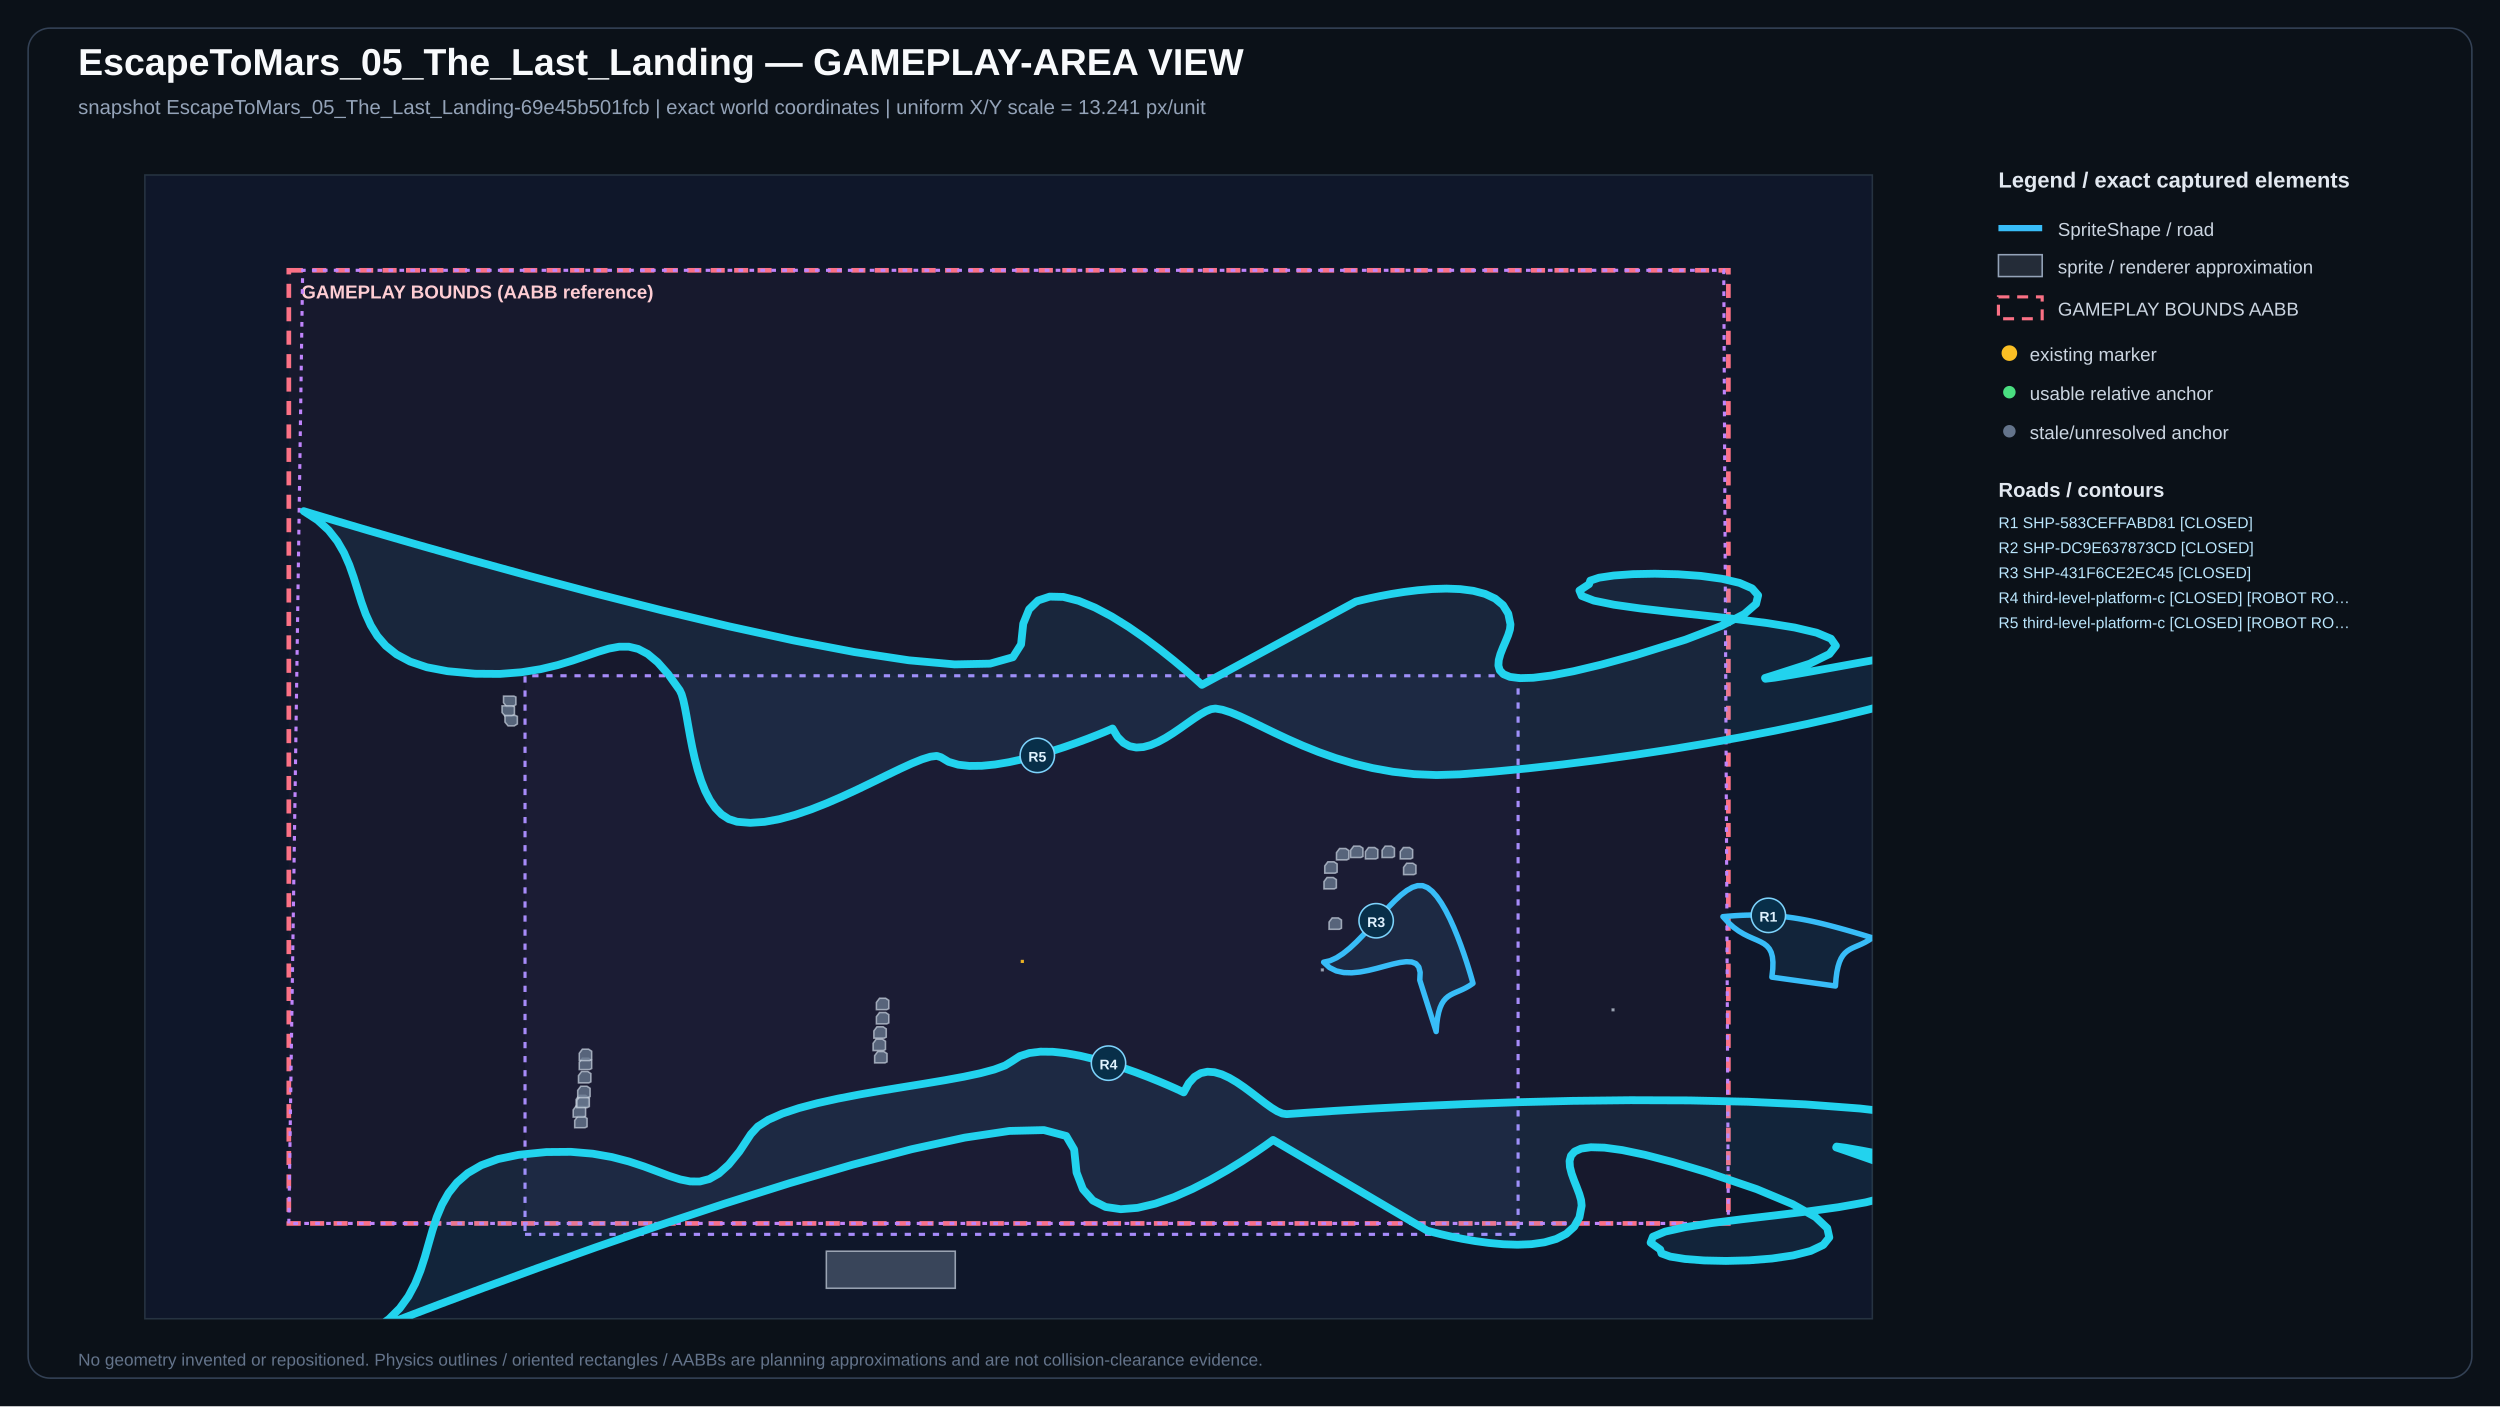
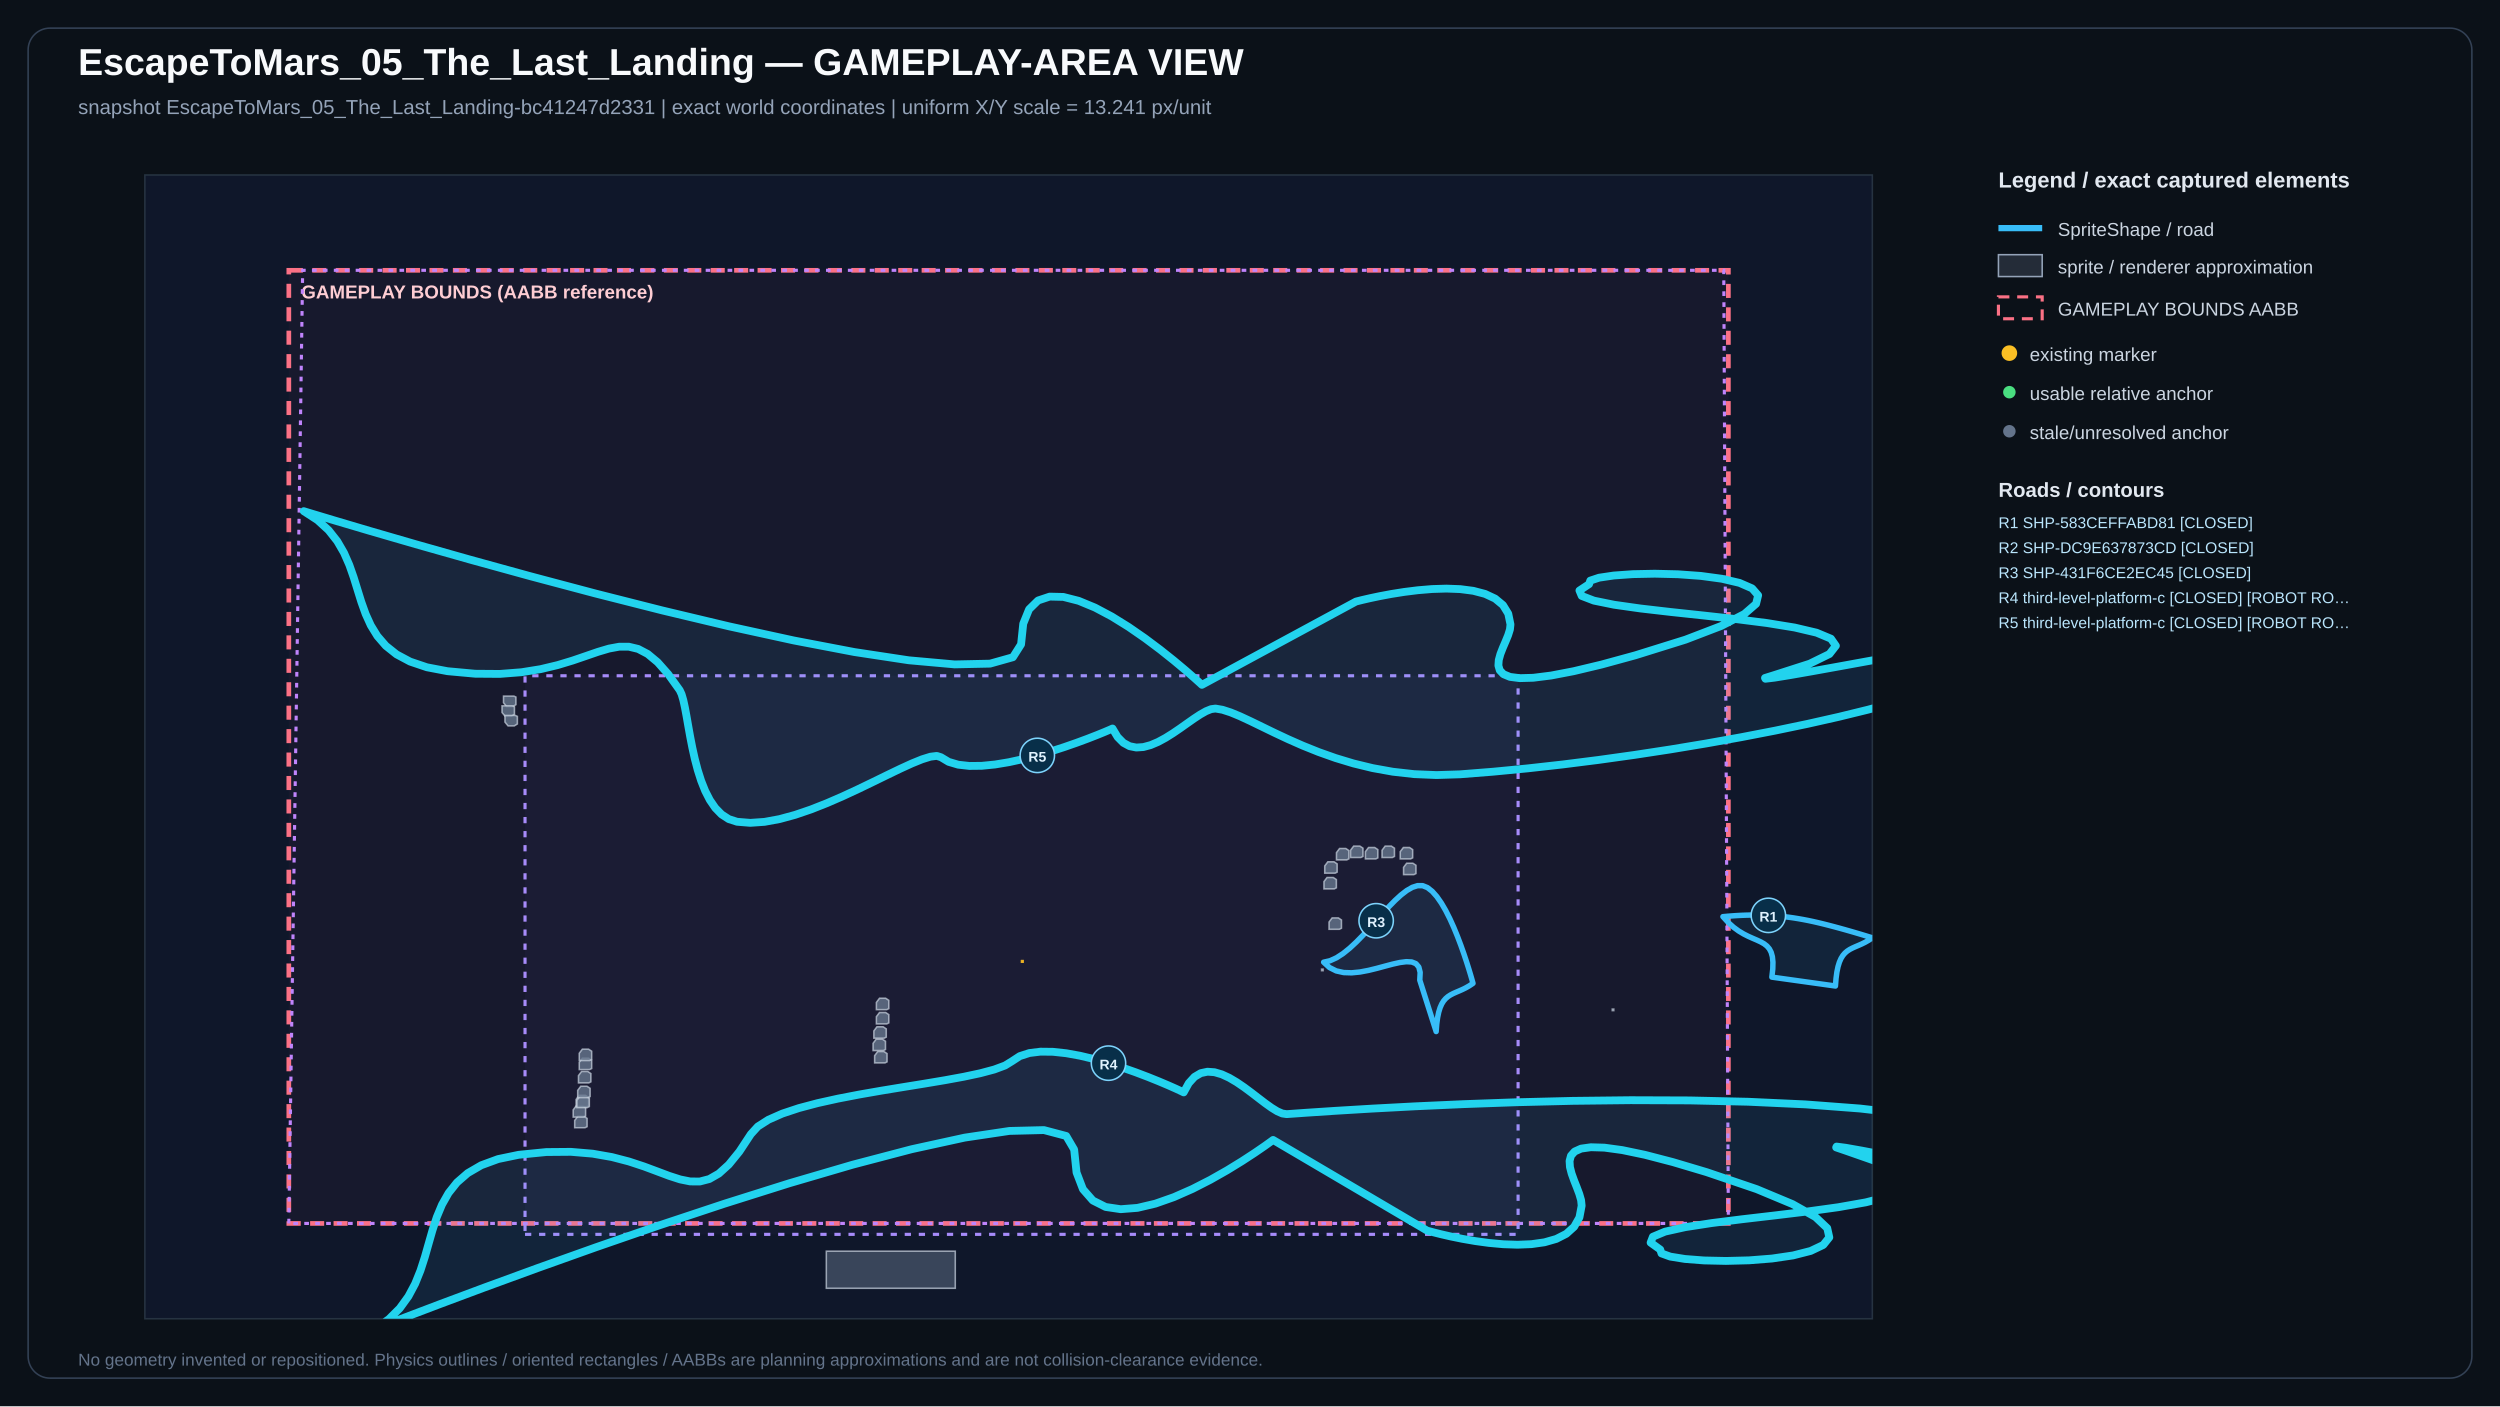
<svg xmlns="http://www.w3.org/2000/svg" viewBox="0 0 1600 900">
  <rect width="1600" height="900" fill="#0b1118" />
  <rect x="18" y="18" width="1564" height="864" rx="14" fill="none" stroke="#334155" />
  <text x="50" y="48" fill="#f8fafc" font-size="24" font-family="Arial,sans-serif" font-weight="700">EscapeToMars_05_The_Last_Landing — GAMEPLAY-AREA VIEW</text>
-   <text x="50" y="73" fill="#94a3b8" font-size="13" font-family="Arial,sans-serif">snapshot EscapeToMars_05_The_Last_Landing-69e45b501fcb | exact world coordinates | uniform X/Y scale = 13.241 px/unit</text>
+   <text x="50" y="73" fill="#94a3b8" font-size="13" font-family="Arial,sans-serif">snapshot EscapeToMars_05_The_Last_Landing-bc41247d2331 | exact world coordinates | uniform X/Y scale = 13.241 px/unit</text>
  <rect x="92.712" y="112" width="1105.576" height="732" fill="#0f172a" stroke="#263341" />
  <defs>
    <clipPath id="plotClip">
      <rect x="92.712" y="112" width="1105.576" height="732" />
    </clipPath>
  </defs>
  <g clip-path="url(#plotClip)">
    <rect x="184.844" y="173" width="921.313" height="610" fill="#fb7185" fill-opacity="0.035" stroke="#fb7185" stroke-width="3" stroke-dasharray="9 6" />
    <text x="192.844" y="191" fill="#fecdd3" font-size="12" font-family="Arial,sans-serif" font-weight="700">GAMEPLAY BOUNDS (AABB reference)</text>
    <polygon points="184.844,783 193.702,173 1103.204,173 1106.156,783" fill="none" stroke="#c084fc" stroke-width="2" stroke-dasharray="3 4" />
    <polygon points="336.018,789.991 971.577,789.991 971.577,432.489 336.018,432.489" fill="#a78bfa" fill-opacity="0.035" stroke="#a78bfa" stroke-width="2" stroke-dasharray="4 5" />
    <polygon points="1422.255,972.892 1422.255,996.63 1504.791,996.63 1504.791,972.892" fill="#64748b" fill-opacity="0.22" stroke="#cbd5e1" stroke-opacity="0.7" stroke-width="1" />
    <polygon points="324.233,452.185 322.247,449.752 322.247,445.495 328.868,445.495 330.192,446.103 330.192,450.969 328.206,452.185" fill="#64748b" fill-opacity="0.82" stroke="#cbd5e1" stroke-opacity="0.7" stroke-width="1" />
    <polygon points="323.281,458.415 321.295,455.982 321.295,451.725 327.915,451.725 329.24,452.333 329.24,457.199 327.253,458.415" fill="#64748b" fill-opacity="0.82" stroke="#cbd5e1" stroke-opacity="0.7" stroke-width="1" />
    <polygon points="325.159,464.565 323.173,462.132 323.173,457.875 329.793,457.875 331.117,458.484 331.117,463.349 329.131,464.565" fill="#64748b" fill-opacity="0.82" stroke="#cbd5e1" stroke-opacity="0.7" stroke-width="1" />
    <polygon points="369.782,714.452 367.796,717.1 367.796,721.734 374.416,721.734 375.74,721.072 375.74,715.776 373.754,714.452" fill="#64748b" fill-opacity="0.82" stroke="#cbd5e1" stroke-opacity="0.7" stroke-width="1" />
    <polygon points="368.83,707.67 366.843,710.318 366.843,714.952 373.464,714.952 374.788,714.29 374.788,708.994 372.802,707.67" fill="#64748b" fill-opacity="0.82" stroke="#cbd5e1" stroke-opacity="0.7" stroke-width="1" />
    <polygon points="561.249,657.151 559.263,659.8 559.263,664.434 565.884,664.434 567.208,663.772 567.208,658.475 565.222,657.151" fill="#64748b" fill-opacity="0.82" stroke="#cbd5e1" stroke-opacity="0.7" stroke-width="1" />
    <polygon points="562.877,648.022 560.891,650.67 560.891,655.304 567.511,655.304 568.835,654.642 568.835,649.346 566.849,648.022" fill="#64748b" fill-opacity="0.82" stroke="#cbd5e1" stroke-opacity="0.7" stroke-width="1" />
    <polygon points="562.877,638.892 560.891,641.54 560.891,646.174 567.511,646.174 568.835,645.512 568.835,640.216 566.849,638.892" fill="#64748b" fill-opacity="0.82" stroke="#cbd5e1" stroke-opacity="0.7" stroke-width="1" />
    <polygon points="852.571,587.461 850.585,590.109 850.585,594.743 857.205,594.743 858.529,594.081 858.529,588.785 856.543,587.461" fill="#64748b" fill-opacity="0.82" stroke="#cbd5e1" stroke-opacity="0.7" stroke-width="1" />
    <polygon points="849.316,561.593 847.33,564.241 847.33,568.875 853.95,568.875 855.274,568.213 855.274,562.917 853.288,561.593" fill="#64748b" fill-opacity="0.82" stroke="#cbd5e1" stroke-opacity="0.7" stroke-width="1" />
    <polygon points="849.817,551.55 847.831,554.198 847.831,558.832 854.451,558.832 855.775,558.17 855.775,552.874 853.789,551.55" fill="#64748b" fill-opacity="0.82" stroke="#cbd5e1" stroke-opacity="0.7" stroke-width="1" />
    <polygon points="857.328,543.029 855.342,545.677 855.342,550.311 861.962,550.311 863.287,549.649 863.287,544.353 861.3,543.029" fill="#64748b" fill-opacity="0.82" stroke="#cbd5e1" stroke-opacity="0.7" stroke-width="1" />
    <polygon points="866.342,541.507 864.356,544.155 864.356,548.79 870.976,548.79 872.3,548.128 872.3,542.831 870.314,541.507" fill="#64748b" fill-opacity="0.82" stroke="#cbd5e1" stroke-opacity="0.7" stroke-width="1" />
    <polygon points="875.857,542.42 873.871,545.068 873.871,549.703 880.491,549.703 881.815,549.041 881.815,543.744 879.829,542.42" fill="#64748b" fill-opacity="0.82" stroke="#cbd5e1" stroke-opacity="0.7" stroke-width="1" />
    <polygon points="886.498,541.507 884.512,544.155 884.512,548.79 891.132,548.79 892.456,548.128 892.456,542.831 890.47,541.507" fill="#64748b" fill-opacity="0.82" stroke="#cbd5e1" stroke-opacity="0.7" stroke-width="1" />
    <polygon points="370.707,700.974 368.721,703.623 368.721,708.257 375.342,708.257 376.666,707.595 376.666,702.299 374.68,700.974" fill="#64748b" fill-opacity="0.82" stroke="#cbd5e1" stroke-opacity="0.7" stroke-width="1" />
    <polygon points="898.141,542.42 896.155,545.068 896.155,549.703 902.775,549.703 904.099,549.041 904.099,543.744 902.113,542.42" fill="#64748b" fill-opacity="0.82" stroke="#cbd5e1" stroke-opacity="0.7" stroke-width="1" />
    <polygon points="900.269,552.463 898.283,555.111 898.283,559.745 904.903,559.745 906.227,559.083 906.227,553.787 904.241,552.463" fill="#64748b" fill-opacity="0.82" stroke="#cbd5e1" stroke-opacity="0.7" stroke-width="1" />
    <polygon points="371.208,701.583 369.222,704.231 369.222,708.866 375.842,708.866 377.167,708.203 377.167,702.907 375.18,701.583" fill="#64748b" fill-opacity="0.82" stroke="#cbd5e1" stroke-opacity="0.7" stroke-width="1" />
    <polygon points="371.709,695.192 369.723,697.84 369.723,702.475 376.343,702.475 377.667,701.813 377.667,696.516 375.681,695.192" fill="#64748b" fill-opacity="0.82" stroke="#cbd5e1" stroke-opacity="0.7" stroke-width="1" />
    <polygon points="372.21,685.758 370.224,688.406 370.224,693.041 376.844,693.041 378.168,692.378 378.168,687.082 376.182,685.758" fill="#64748b" fill-opacity="0.82" stroke="#cbd5e1" stroke-opacity="0.7" stroke-width="1" />
    <polygon points="372.71,677.237 370.724,679.885 370.724,684.519 377.345,684.519 378.669,683.857 378.669,678.561 376.683,677.237" fill="#64748b" fill-opacity="0.82" stroke="#cbd5e1" stroke-opacity="0.7" stroke-width="1" />
    <polygon points="372.71,671.455 370.724,674.103 370.724,678.737 377.345,678.737 378.669,678.075 378.669,672.779 376.683,671.455" fill="#64748b" fill-opacity="0.82" stroke="#cbd5e1" stroke-opacity="0.7" stroke-width="1" />
    <polygon points="561.75,672.976 559.764,675.625 559.764,680.259 566.385,680.259 567.709,679.597 567.709,674.3 565.722,672.976" fill="#64748b" fill-opacity="0.82" stroke="#cbd5e1" stroke-opacity="0.7" stroke-width="1" />
    <polygon points="560.749,665.064 558.763,667.712 558.763,672.346 565.383,672.346 566.707,671.684 566.707,666.388 564.721,665.064" fill="#64748b" fill-opacity="0.82" stroke="#cbd5e1" stroke-opacity="0.7" stroke-width="1" />
    <polygon points="2376.267,820.341 2378.896,819.108 2379.312,816.72 2380.396,814.322 2380.882,813.917 2384.165,812.278 2387.877,808.647 2389.873,808.417 2394.944,810.123 2395.974,810.9 2399.132,810.453 2399.668,811.437 2400.225,813.016 2402.839,811.387 2406.768,809.142 2410.405,808.092 2414.39,807.433 2416.227,807.404 2416.923,808.187 2417.459,809.171 2417.398,812.148 2417.962,813.925 2419.556,816.48 2422.61,817.82 2424.148,818.788 2424.841,838.224 2372.591,839.052 2372.097,825.169 2374.8,821.356" fill="#64748b" fill-opacity="0.5" stroke="#cbd5e1" stroke-opacity="0.7" stroke-width="1" />
    <polygon points="528.847,800.763 528.847,824.502 611.383,824.502 611.383,800.763" fill="#64748b" fill-opacity="0.5" stroke="#cbd5e1" stroke-opacity="0.7" stroke-width="1" />
    <rect x="1031.84" y="645.799" width="1" height="1" fill="#64748b" fill-opacity="0.82" stroke="#cbd5e1" stroke-opacity="0.65" stroke-width="1" />
    <rect x="845.807" y="620.244" width="1" height="1" fill="#64748b" fill-opacity="0.82" stroke="#cbd5e1" stroke-opacity="0.65" stroke-width="1" />
    <rect x="653.797" y="614.815" width="1" height="1" fill="#f59e0b" fill-opacity="0.58" stroke="#fbbf24" stroke-opacity="0.65" stroke-width="1" />
    <rect x="653.797" y="614.815" width="1" height="1" fill="#f59e0b" fill-opacity="0.58" stroke="#fbbf24" stroke-opacity="0.65" stroke-width="1" />
-     <rect x="2367.153" y="764.897" width="61.607" height="85.305" fill="#f59e0b" fill-opacity="0.35" stroke="#fbbf24" stroke-opacity="0.65" stroke-width="1" />
-     <rect x="2364.823" y="785.403" width="67.035" height="70.844" fill="#f59e0b" fill-opacity="0.35" stroke="#fbbf24" stroke-opacity="0.65" stroke-width="1" />
+     <rect x="2367.323" y="780.309" width="62.209" height="73.379" fill="#f59e0b" fill-opacity="0.35" stroke="#fbbf24" stroke-opacity="0.65" stroke-width="1" />
+     <rect x="2371.574" y="797.254" width="56.583" height="64.513" fill="#f59e0b" fill-opacity="0.35" stroke="#fbbf24" stroke-opacity="0.65" stroke-width="1" />
    <rect x="2282.702" y="707.611" width="230.918" height="230.918" fill="#f59e0b" fill-opacity="0.35" stroke="#fbbf24" stroke-opacity="0.65" stroke-width="1" />
    <path d="M1174.682,631.047 L1174.225,630.983 L1172.933,630.802 L1170.927,630.522 L1168.324,630.158 L1165.245,629.728 L1161.807,629.247 L1158.132,628.734 L1154.337,628.203 L1150.543,627.673 L1146.867,627.159 L1143.43,626.679 L1140.351,626.249 L1137.748,625.885 L1135.741,625.604 L1134.45,625.424 L1133.993,625.36 L1134.576,620.111 L1134.675,615.792 L1134.32,612.287 L1133.543,609.475 L1132.376,607.238 L1130.849,605.459 L1128.993,604.017 L1126.841,602.794 L1124.423,601.672 L1121.77,600.532 L1118.914,599.255 L1115.886,597.722 L1112.718,595.816 L1109.44,593.417 L1106.084,590.406 L1102.681,586.665 L1106.691,586.308 L1110.574,586.026 L1114.341,585.818 L1118,585.683 L1121.561,585.617 L1125.034,585.621 L1128.428,585.691 L1131.752,585.827 L1135.017,586.027 L1138.231,586.288 L1141.404,586.61 L1144.545,586.99 L1147.665,587.428 L1150.771,587.92 L1153.875,588.467 L1156.985,589.064 L1160.165,589.733 L1163.491,590.489 L1166.914,591.316 L1170.388,592.195 L1173.862,593.108 L1177.288,594.036 L1180.619,594.962 L1183.805,595.868 L1186.797,596.735 L1189.548,597.546 L1192.009,598.281 L1194.132,598.923 L1195.867,599.455 L1197.166,599.856 L1197.981,600.111 L1198.264,600.2 L1195.902,601.797 L1193.632,603.092 L1191.458,604.16 L1189.387,605.075 L1187.425,605.911 L1185.578,606.742 L1183.85,607.641 L1182.249,608.683 L1180.78,609.942 L1179.449,611.492 L1178.261,613.407 L1177.223,615.761 L1176.34,618.628 L1175.618,622.082 L1175.064,626.197 L1174.682,631.047 Z" fill="#38bdf8" fill-opacity="0.08" stroke="#38bdf8" stroke-opacity="1" stroke-width="3.5" stroke-linecap="round" stroke-linejoin="round" />
    <circle cx="1131.752" cy="585.827" r="11" fill="#082f49" stroke="#7dd3fc" />
    <text x="1131.752" y="589.827" text-anchor="middle" fill="#e0f2fe" font-size="9" font-family="Arial,sans-serif" font-weight="700">R1</text>
    <path d="M1327.118,584.29 L1327.684,584.196 L1329.283,583.932 L1331.767,583.521 L1334.99,582.988 L1338.802,582.357 L1343.058,581.653 L1347.608,580.9 L1352.307,580.123 L1357.005,579.346 L1361.555,578.594 L1365.811,577.89 L1369.624,577.259 L1372.846,576.726 L1375.33,576.315 L1376.929,576.051 L1377.495,575.957 L1376.773,568.265 L1376.651,561.937 L1377.09,556.8 L1378.051,552.68 L1379.497,549.403 L1381.388,546.795 L1383.685,544.683 L1386.35,542.891 L1389.344,541.247 L1392.628,539.576 L1396.164,537.705 L1399.913,535.46 L1403.836,532.666 L1407.894,529.15 L1412.049,524.739 L1416.262,519.257 L1411.298,518.734 L1406.49,518.321 L1401.827,518.017 L1397.296,517.818 L1392.887,517.722 L1388.587,517.727 L1384.385,517.83 L1380.269,518.029 L1376.227,518.322 L1372.248,518.705 L1368.32,519.177 L1364.43,519.734 L1360.568,520.375 L1356.722,521.097 L1352.879,521.897 L1349.028,522.773 L1345.092,523.752 L1340.974,524.861 L1336.735,526.072 L1332.435,527.36 L1328.133,528.697 L1323.891,530.058 L1319.767,531.415 L1315.823,532.742 L1312.118,534.013 L1308.712,535.2 L1305.665,536.278 L1303.037,537.219 L1300.889,537.998 L1299.28,538.587 L1298.271,538.959 L1297.921,539.09 L1300.845,541.429 L1303.656,543.328 L1306.347,544.893 L1308.911,546.234 L1311.34,547.458 L1313.628,548.675 L1315.766,549.993 L1317.749,551.521 L1319.568,553.366 L1321.216,555.637 L1322.687,558.443 L1323.972,561.892 L1325.065,566.093 L1325.958,571.154 L1326.645,577.183 L1327.118,584.29 Z" fill="#38bdf8" fill-opacity="0.08" stroke="#38bdf8" stroke-opacity="0.55" stroke-width="3.5" stroke-linecap="round" stroke-linejoin="round" />
    <circle cx="1380.269" cy="518.029" r="11" fill="#082f49" stroke="#7dd3fc" />
    <text x="1380.269" y="522.029" text-anchor="middle" fill="#e0f2fe" font-size="9" font-family="Arial,sans-serif" font-weight="700">R2</text>
    <path d="M919.134,660.177 L919.016,659.807 L918.684,658.764 L918.167,657.142 L917.497,655.039 L916.705,652.551 L915.82,649.773 L914.873,646.803 L913.896,643.737 L912.92,640.671 L911.973,637.701 L911.088,634.923 L910.296,632.435 L909.626,630.332 L909.109,628.711 L908.777,627.667 L908.659,627.298 L908.903,622.354 L908.043,618.898 L906.198,616.734 L903.489,615.661 L900.034,615.483 L895.955,616 L891.37,617.014 L886.4,618.328 L881.164,619.742 L875.782,621.058 L870.374,622.078 L865.059,622.603 L859.958,622.436 L855.19,621.378 L850.875,619.23 L847.133,615.795 L851.245,614.861 L855.416,612.949 L859.63,610.208 L863.869,606.787 L868.116,602.834 L872.354,598.499 L876.567,593.93 L880.737,589.276 L884.846,584.685 L888.879,580.307 L892.818,576.29 L896.645,572.783 L900.345,569.935 L903.898,567.894 L907.29,566.81 L910.502,566.831 L913.579,568.076 L916.618,570.463 L919.594,573.823 L922.488,577.987 L925.276,582.787 L927.937,588.055 L930.449,593.621 L932.789,599.316 L934.936,604.974 L936.869,610.424 L938.564,615.498 L940,620.028 L941.156,623.844 L942.008,626.779 L942.536,628.664 L942.716,629.33 L940.355,630.926 L938.084,632.222 L935.91,633.29 L933.84,634.205 L931.878,635.041 L930.03,635.871 L928.303,636.771 L926.702,637.813 L925.233,639.072 L923.901,640.622 L922.714,642.537 L921.675,644.891 L920.792,647.758 L920.071,651.212 L919.516,655.327 L919.134,660.177 Z" fill="#38bdf8" fill-opacity="0.08" stroke="#38bdf8" stroke-opacity="1" stroke-width="3.5" stroke-linecap="round" stroke-linejoin="round" />
    <circle cx="880.737" cy="589.276" r="11" fill="#082f49" stroke="#7dd3fc" />
    <text x="880.737" y="593.276" text-anchor="middle" fill="#e0f2fe" font-size="9" font-family="Arial,sans-serif" font-weight="700">R3</text>
    <path d="M1012.256,771.643 L1010.836,779.161 L1007.467,785.114 L1002.431,789.651 L996.01,792.922 L988.485,795.074 L980.137,796.258 L971.249,796.622 L962.101,796.315 L952.976,795.486 L944.153,794.284 L935.916,792.858 L928.545,791.358 L922.323,789.931 L917.529,788.728 L914.447,787.896 L913.357,787.586 L912.25,786.934 L909.121,785.093 L904.26,782.232 L897.954,778.52 L890.494,774.129 L882.167,769.228 L873.262,763.987 L864.069,758.575 L854.876,753.164 L845.971,747.923 L837.644,743.022 L830.184,738.631 L823.878,734.919 L819.017,732.058 L815.888,730.216 L814.781,729.565 L813.358,730.616 L809.333,733.494 L803.08,737.789 L794.966,743.091 L785.364,748.989 L774.644,755.071 L763.176,760.928 L751.331,766.148 L739.479,770.322 L727.992,773.038 L717.239,773.885 L707.591,772.454 L699.419,768.333 L693.093,761.111 L688.983,750.378 L687.461,735.724 L682.373,727.021 L668.123,723.249 L646.022,723.805 L617.377,728.086 L583.5,735.49 L545.699,745.412 L505.284,757.252 L463.563,770.404 L421.847,784.267 L381.445,798.238 L343.666,811.714 L309.82,824.092 L281.216,834.768 L259.163,843.141 L244.971,848.606 L239.95,850.562 L248.816,844.297 L255.865,837.279 L261.396,829.65 L265.71,821.55 L269.108,813.122 L271.889,804.506 L274.356,795.843 L276.807,787.274 L279.543,778.942 L282.866,770.986 L287.074,763.549 L292.469,756.771 L299.351,750.794 L308.021,745.758 L318.778,741.806 L331.924,739.078 L349.655,737.31 L365.388,737.176 L379.312,738.352 L391.613,740.515 L402.477,743.343 L412.091,746.511 L420.642,749.697 L428.317,752.578 L435.301,754.83 L441.783,756.13 L447.948,756.155 L453.983,754.582 L460.075,751.088 L466.411,745.349 L473.177,737.042 L480.56,725.844 L484.994,720.978 L491.824,716.613 L500.709,712.696 L511.307,709.177 L523.276,706.003 L536.276,703.124 L549.964,700.487 L563.997,698.04 L578.036,695.733 L591.738,693.514 L604.76,691.33 L616.763,689.131 L627.403,686.864 L636.339,684.479 L643.229,681.922 L647.732,679.144 L652.677,675.918 L658.815,673.936 L665.943,673.061 L673.862,673.152 L682.371,674.073 L691.27,675.682 L700.358,677.842 L709.434,680.414 L718.298,683.258 L726.749,686.236 L734.587,689.209 L741.611,692.038 L747.62,694.583 L752.414,696.706 L755.792,698.269 L757.554,699.132 L760.815,693.226 L764.482,689.19 L768.495,686.815 L772.789,685.895 L777.301,686.223 L781.97,687.593 L786.733,689.797 L791.526,692.629 L796.288,695.881 L800.955,699.347 L805.464,702.819 L809.754,706.092 L813.76,708.958 L817.421,711.21 L820.674,712.641 L823.457,713.044 L836.225,712.142 L854.672,710.923 L878.066,709.515 L905.673,708.046 L936.764,706.644 L970.604,705.437 L1006.464,704.553 L1043.609,704.12 L1081.31,704.266 L1118.833,705.119 L1155.447,706.806 L1190.42,709.457 L1223.019,713.198 L1252.514,718.158 L1278.171,724.465 L1299.259,732.246 L1308.896,736.852 L1313.653,739.493 L1314.373,740.506 L1311.898,740.227 L1307.07,738.995 L1300.732,737.145 L1293.727,735.015 L1286.897,732.941 L1281.084,731.26 L1277.13,730.31 L1275.879,730.427 L1278.173,731.947 L1284.854,735.209 L1296.765,740.548 L1314.747,748.303 L1339.645,758.808 L1345.914,761.993 L1345.733,763.491 L1340.022,763.531 L1329.701,762.346 L1315.691,760.165 L1298.911,757.219 L1280.283,753.74 L1260.726,749.957 L1241.162,746.101 L1222.51,742.403 L1205.69,739.093 L1191.624,736.403 L1181.231,734.563 L1175.433,733.804 L1175.148,734.355 L1181.299,736.449 L1203.728,744.292 L1216.387,751.035 L1220.517,756.803 L1217.358,761.719 L1208.151,765.909 L1194.136,769.497 L1176.555,772.609 L1156.648,775.368 L1135.656,777.899 L1114.819,780.328 L1095.379,782.778 L1078.576,785.374 L1065.65,788.241 L1057.843,791.504 L1056.395,795.286 L1062.547,799.714 L1063.341,802.189 L1068.946,804.219 L1078.36,805.74 L1090.584,806.688 L1104.616,807 L1119.456,806.612 L1134.103,805.459 L1147.558,803.478 L1158.819,800.605 L1166.885,796.776 L1170.758,791.927 L1169.434,785.995 L1161.916,778.915 L1147.201,770.624 L1124.289,761.057 L1092.18,750.152 L1070.6,743.725 L1052.728,739.08 L1038.243,736.055 L1026.826,734.493 L1018.155,734.233 L1011.909,735.115 L1007.767,736.98 L1005.409,739.668 L1004.514,743.019 L1004.761,746.874 L1005.828,751.073 L1007.397,755.457 L1009.144,759.866 L1010.751,764.139 L1011.895,768.118 L1012.256,771.643 Z" fill="#38bdf8" fill-opacity="0.08" stroke="#22d3ee" stroke-opacity="1" stroke-width="5" stroke-linecap="round" stroke-linejoin="round" />
    <circle cx="709.434" cy="680.414" r="11" fill="#082f49" stroke="#7dd3fc" />
    <text x="709.434" y="684.414" text-anchor="middle" fill="#e0f2fe" font-size="9" font-family="Arial,sans-serif" font-weight="700">R4</text>
    <path d="M966.708,399.649 L965.287,392.743 L961.918,387.274 L956.883,383.106 L950.462,380.102 L942.936,378.125 L934.589,377.038 L925.701,376.703 L916.553,376.985 L907.427,377.747 L898.605,378.851 L890.368,380.161 L882.997,381.539 L876.774,382.85 L871.981,383.955 L868.898,384.719 L867.808,385.004 L866.701,385.602 L863.573,387.294 L858.711,389.922 L852.406,393.332 L844.945,397.365 L836.618,401.868 L827.714,406.682 L818.521,411.653 L809.327,416.624 L800.423,421.438 L792.096,425.94 L784.635,429.974 L778.33,433.383 L773.469,436.012 L770.34,437.703 L769.233,438.302 L767.939,437.109 L764.282,433.823 L758.599,428.879 L751.225,422.714 L742.499,415.764 L732.756,408.467 L722.333,401.258 L711.566,394.574 L700.794,388.853 L690.351,384.529 L680.575,382.041 L671.803,381.824 L664.37,384.315 L658.615,389.95 L654.873,399.167 L653.481,412.401 L648.262,420.623 L633.645,424.73 L610.973,425.218 L581.589,422.58 L546.836,417.311 L508.058,409.906 L466.598,400.859 L423.799,390.665 L381.004,379.818 L339.557,368.813 L300.801,358.145 L266.079,348.307 L236.735,339.794 L214.112,333.101 L199.553,328.723 L194.401,327.154 L203.268,332.909 L210.316,339.356 L215.847,346.364 L220.161,353.804 L223.559,361.547 L226.341,369.461 L228.807,377.419 L231.258,385.29 L233.995,392.944 L237.317,400.252 L241.526,407.084 L246.921,413.31 L253.803,418.801 L262.472,423.426 L273.23,427.057 L286.376,429.563 L304.106,431.187 L319.84,431.311 L333.764,430.23 L346.064,428.243 L356.928,425.646 L366.543,422.735 L375.094,419.808 L382.768,417.162 L389.753,415.093 L396.234,413.899 L402.399,413.876 L408.435,415.321 L414.527,418.531 L420.863,423.803 L427.629,431.434 L435.012,441.72 L436.217,444.304 L437.315,448.077 L438.36,452.862 L439.406,458.479 L440.506,464.751 L441.716,471.499 L443.088,478.545 L444.678,485.71 L446.539,492.816 L448.726,499.685 L451.292,506.139 L454.291,511.998 L457.778,517.085 L461.806,521.221 L466.431,524.228 L471.705,525.927 L480.186,526.623 L489.315,525.989 L498.942,524.216 L508.92,521.496 L519.102,518.019 L529.339,513.978 L539.483,509.564 L549.386,504.968 L558.9,500.381 L567.877,495.995 L576.17,492.002 L583.63,488.592 L590.11,485.958 L595.46,484.29 L599.534,483.779 L602.184,484.618 L607.129,487.582 L613.266,489.403 L620.394,490.207 L628.314,490.122 L636.823,489.277 L645.722,487.799 L654.81,485.814 L663.886,483.452 L672.75,480.839 L681.201,478.104 L689.039,475.373 L696.063,472.775 L702.072,470.436 L706.866,468.486 L710.244,467.05 L712.005,466.258 L715.266,471.683 L718.934,475.391 L722.946,477.572 L727.24,478.417 L731.753,478.115 L736.422,476.857 L741.184,474.833 L745.978,472.231 L750.739,469.244 L755.406,466.06 L759.916,462.87 L764.205,459.864 L768.212,457.232 L771.873,455.163 L775.126,453.848 L777.908,453.478 L782.418,454.256 L787.635,455.942 L793.558,458.396 L800.187,461.474 L807.52,465.036 L815.557,468.939 L824.296,473.041 L833.737,477.202 L843.879,481.279 L854.72,485.13 L866.261,488.614 L878.499,491.589 L891.434,493.913 L905.066,495.444 L919.392,496.041 L934.413,495.562 L955.623,493.89 L977.603,491.776 L1000.15,489.254 L1023.064,486.362 L1046.146,483.135 L1069.194,479.609 L1092.008,475.82 L1114.387,471.804 L1136.132,467.598 L1157.04,463.237 L1176.912,458.757 L1195.548,454.195 L1212.746,449.586 L1228.306,444.966 L1242.028,440.372 L1253.711,435.839 L1263.348,431.608 L1268.105,429.182 L1268.825,428.252 L1266.349,428.507 L1261.522,429.639 L1255.184,431.339 L1248.179,433.296 L1241.348,435.201 L1235.535,436.744 L1231.582,437.617 L1230.331,437.51 L1232.625,436.113 L1239.306,433.117 L1251.216,428.212 L1269.199,421.09 L1294.096,411.439 L1300.366,408.513 L1300.185,407.138 L1294.474,407.1 L1284.153,408.189 L1270.142,410.193 L1253.363,412.898 L1234.735,416.095 L1215.178,419.57 L1195.613,423.112 L1176.961,426.509 L1160.142,429.549 L1146.076,432.02 L1135.683,433.71 L1129.884,434.408 L1129.6,433.901 L1135.75,431.978 L1158.18,424.773 L1170.839,418.579 L1174.969,413.281 L1171.809,408.765 L1162.602,404.916 L1148.588,401.62 L1131.007,398.762 L1111.1,396.227 L1090.108,393.902 L1069.271,391.671 L1049.831,389.421 L1033.027,387.036 L1020.102,384.402 L1012.294,381.405 L1010.846,377.93 L1016.998,373.863 L1017.793,371.589 L1023.397,369.725 L1032.812,368.327 L1045.035,367.456 L1059.067,367.17 L1073.907,367.527 L1088.555,368.586 L1102.009,370.406 L1113.27,373.045 L1121.337,376.562 L1125.209,381.016 L1123.886,386.466 L1116.367,392.969 L1101.652,400.585 L1078.741,409.373 L1046.631,419.39 L1025.051,425.294 L1007.179,429.562 L992.695,432.34 L981.278,433.775 L972.606,434.014 L966.36,433.204 L962.219,431.491 L959.861,429.022 L958.966,425.943 L959.212,422.402 L960.28,418.544 L961.848,414.517 L963.596,410.468 L965.202,406.542 L966.347,402.887 L966.708,399.649 Z" fill="#38bdf8" fill-opacity="0.08" stroke="#22d3ee" stroke-opacity="1" stroke-width="5" stroke-linecap="round" stroke-linejoin="round" />
    <circle cx="663.886" cy="483.452" r="11" fill="#082f49" stroke="#7dd3fc" />
    <text x="663.886" y="487.452" text-anchor="middle" fill="#e0f2fe" font-size="9" font-family="Arial,sans-serif" font-weight="700">R5</text>
  </g>
  <text x="1279" y="120" fill="#e2e8f0" font-size="14" font-family="Arial,sans-serif" font-weight="700">Legend / exact captured elements</text>
  <line x1="1279" y1="146" x2="1307" y2="146" stroke="#38bdf8" stroke-width="4" />
  <text x="1317" y="151" fill="#cbd5e1" font-size="12" font-family="Arial,sans-serif">SpriteShape / road</text>
  <rect x="1279" y="163" width="28" height="14" fill="#64748b" fill-opacity="0.28" stroke="#94a3b8" />
  <text x="1317" y="175" fill="#cbd5e1" font-size="12" font-family="Arial,sans-serif">sprite / renderer approximation</text>
  <rect x="1279" y="190" width="28" height="14" fill="none" stroke="#fb7185" stroke-width="2" stroke-dasharray="7 5" />
  <text x="1317" y="202" fill="#cbd5e1" font-size="12" font-family="Arial,sans-serif">GAMEPLAY BOUNDS AABB</text>
  <circle cx="1286" cy="226" r="5" fill="#fbbf24" />
  <text x="1299" y="231" fill="#cbd5e1" font-size="12" font-family="Arial,sans-serif">existing marker</text>
  <circle cx="1286" cy="251" r="4" fill="#4ade80" />
  <text x="1299" y="256" fill="#cbd5e1" font-size="12" font-family="Arial,sans-serif">usable relative anchor</text>
  <circle cx="1286" cy="276" r="4" fill="#64748b" />
  <text x="1299" y="281" fill="#cbd5e1" font-size="12" font-family="Arial,sans-serif">stale/unresolved anchor</text>
  <text x="1279" y="318" fill="#e2e8f0" font-size="13" font-family="Arial,sans-serif" font-weight="700">Roads / contours</text>
  <text x="1279" y="338" fill="#bae6fd" font-size="10" font-family="Arial,sans-serif">R1  SHP-583CEFFABD81 [CLOSED]</text>
  <text x="1279" y="354" fill="#bae6fd" font-size="10" font-family="Arial,sans-serif">R2  SHP-DC9E637873CD [CLOSED]</text>
  <text x="1279" y="370" fill="#bae6fd" font-size="10" font-family="Arial,sans-serif">R3  SHP-431F6CE2EC45 [CLOSED]</text>
  <text x="1279" y="386" fill="#bae6fd" font-size="10" font-family="Arial,sans-serif">R4  third-level-platform-c [CLOSED] [ROBOT RO…</text>
  <text x="1279" y="402" fill="#bae6fd" font-size="10" font-family="Arial,sans-serif">R5  third-level-platform-c [CLOSED] [ROBOT RO…</text>
  <text x="50" y="874" fill="#64748b" font-size="11" font-family="Arial,sans-serif">No geometry invented or repositioned. Physics outlines / oriented rectangles / AABBs are planning approximations and are not collision-clearance evidence.</text>
</svg>
